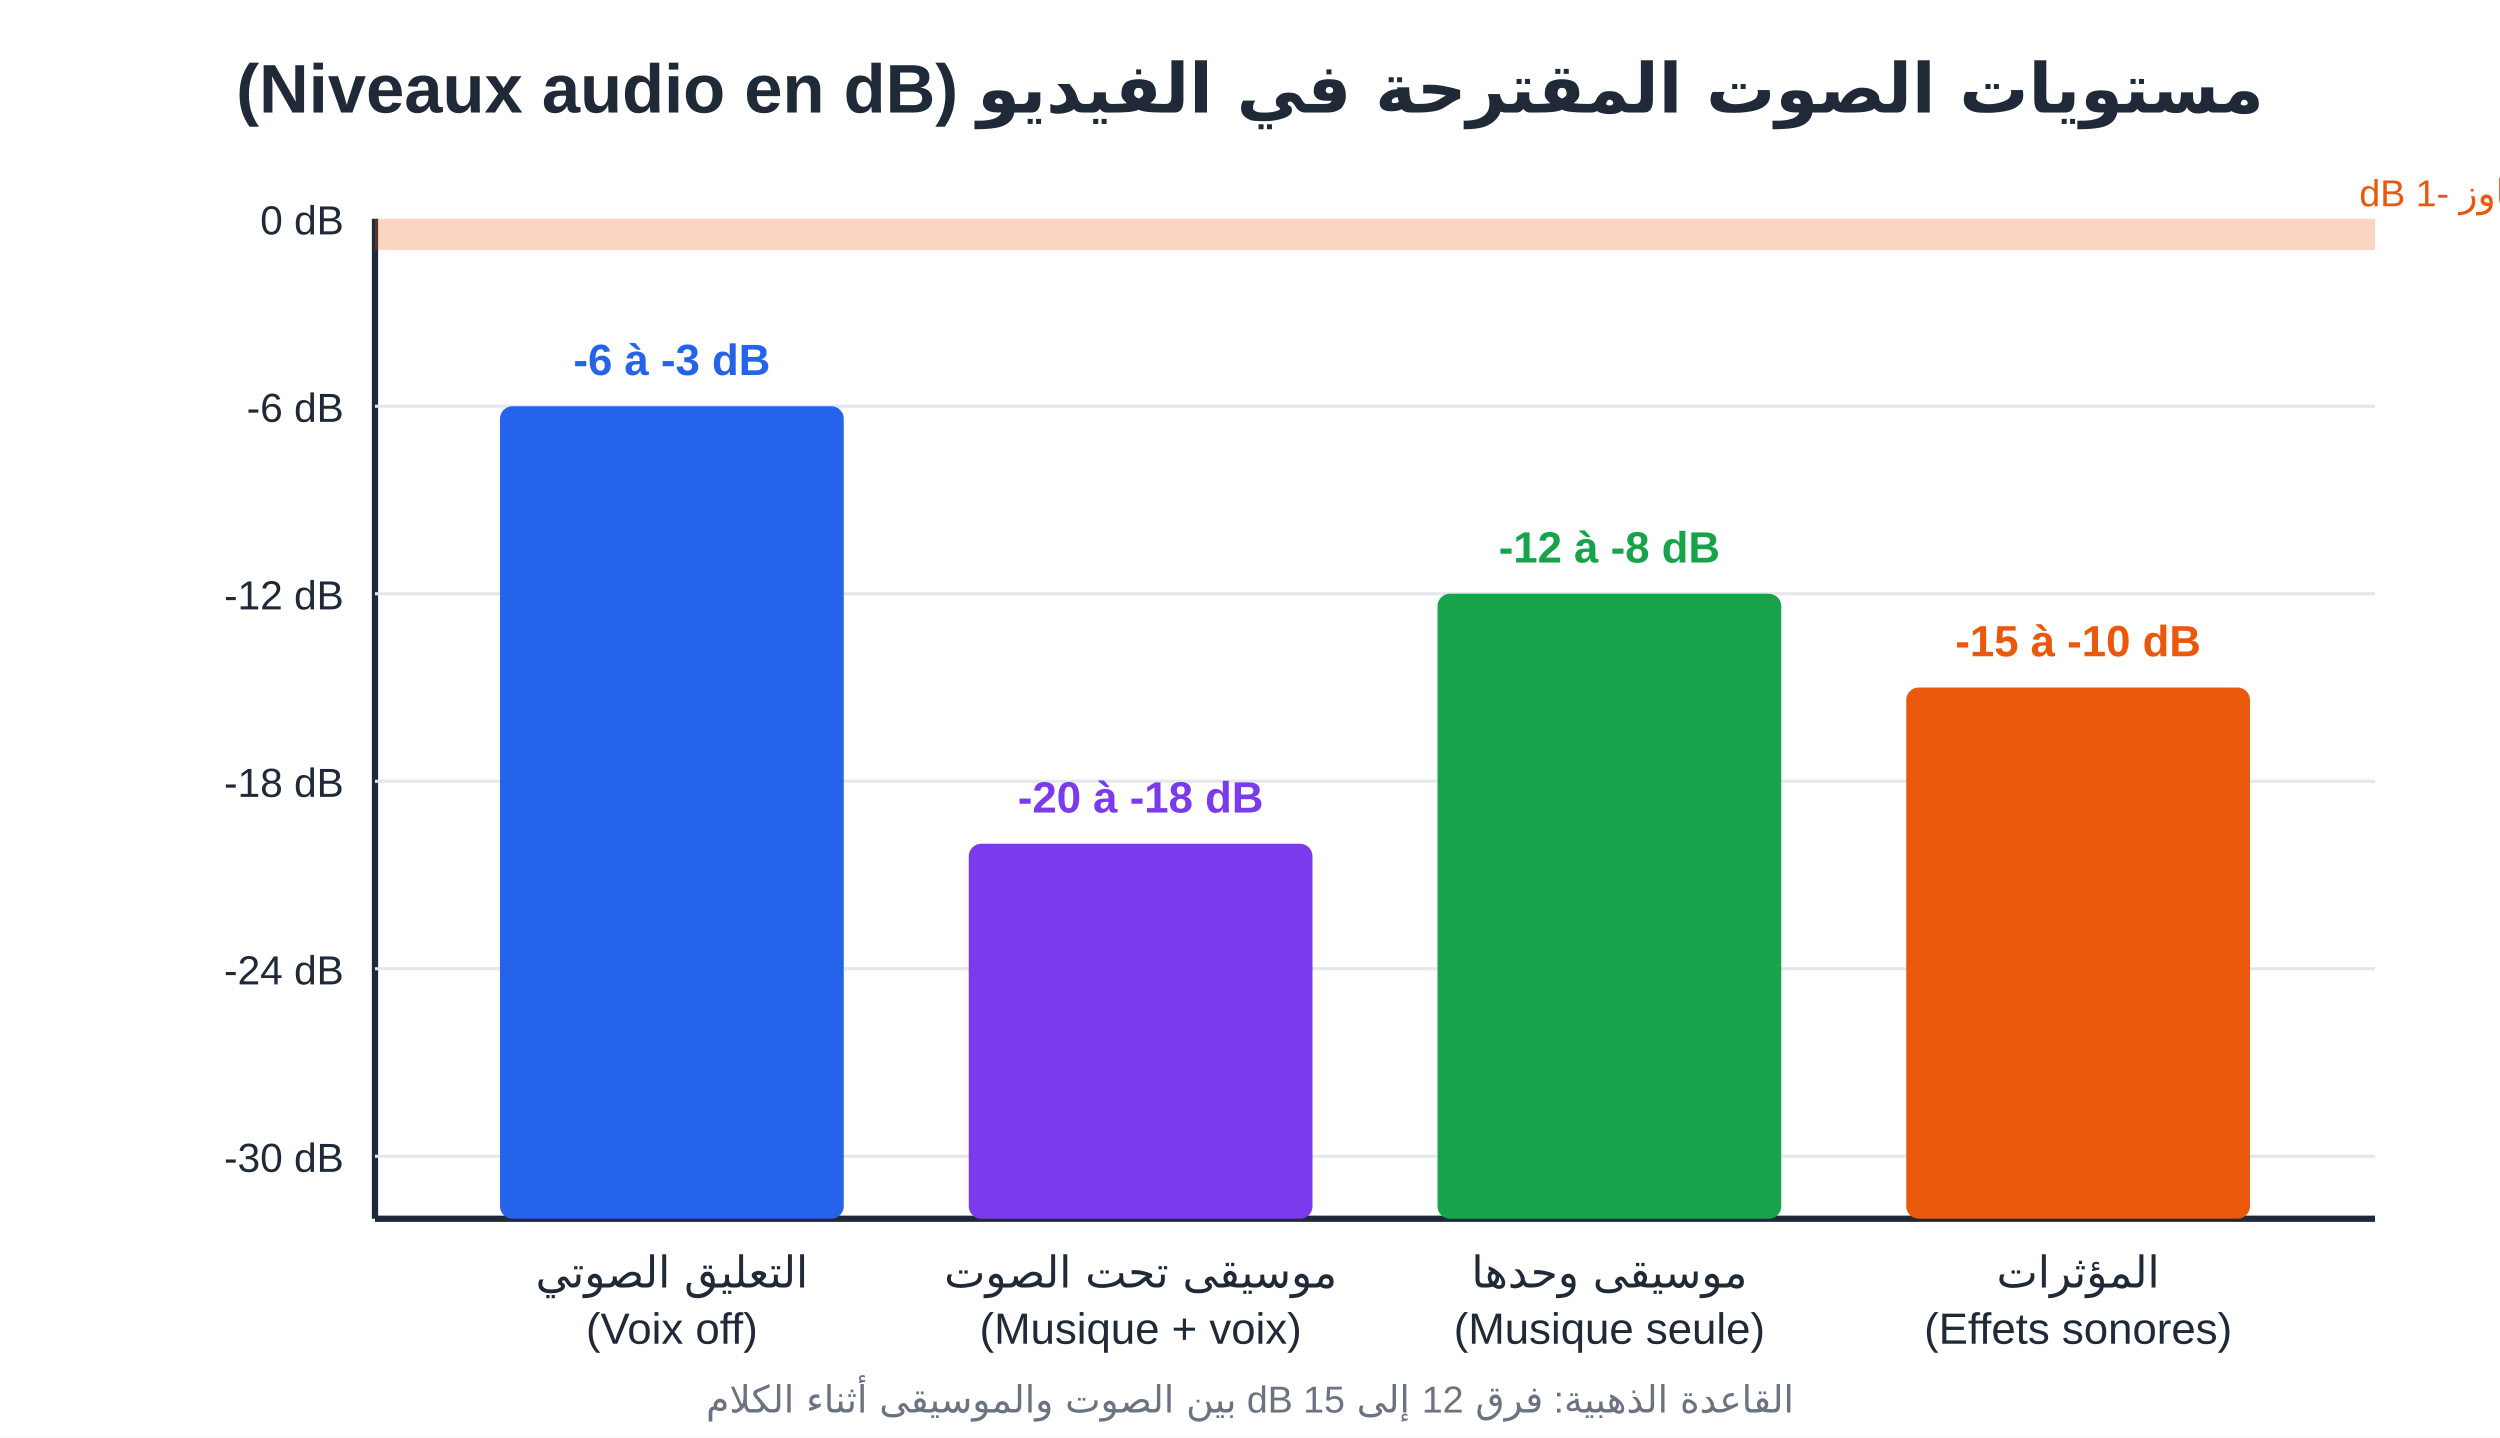
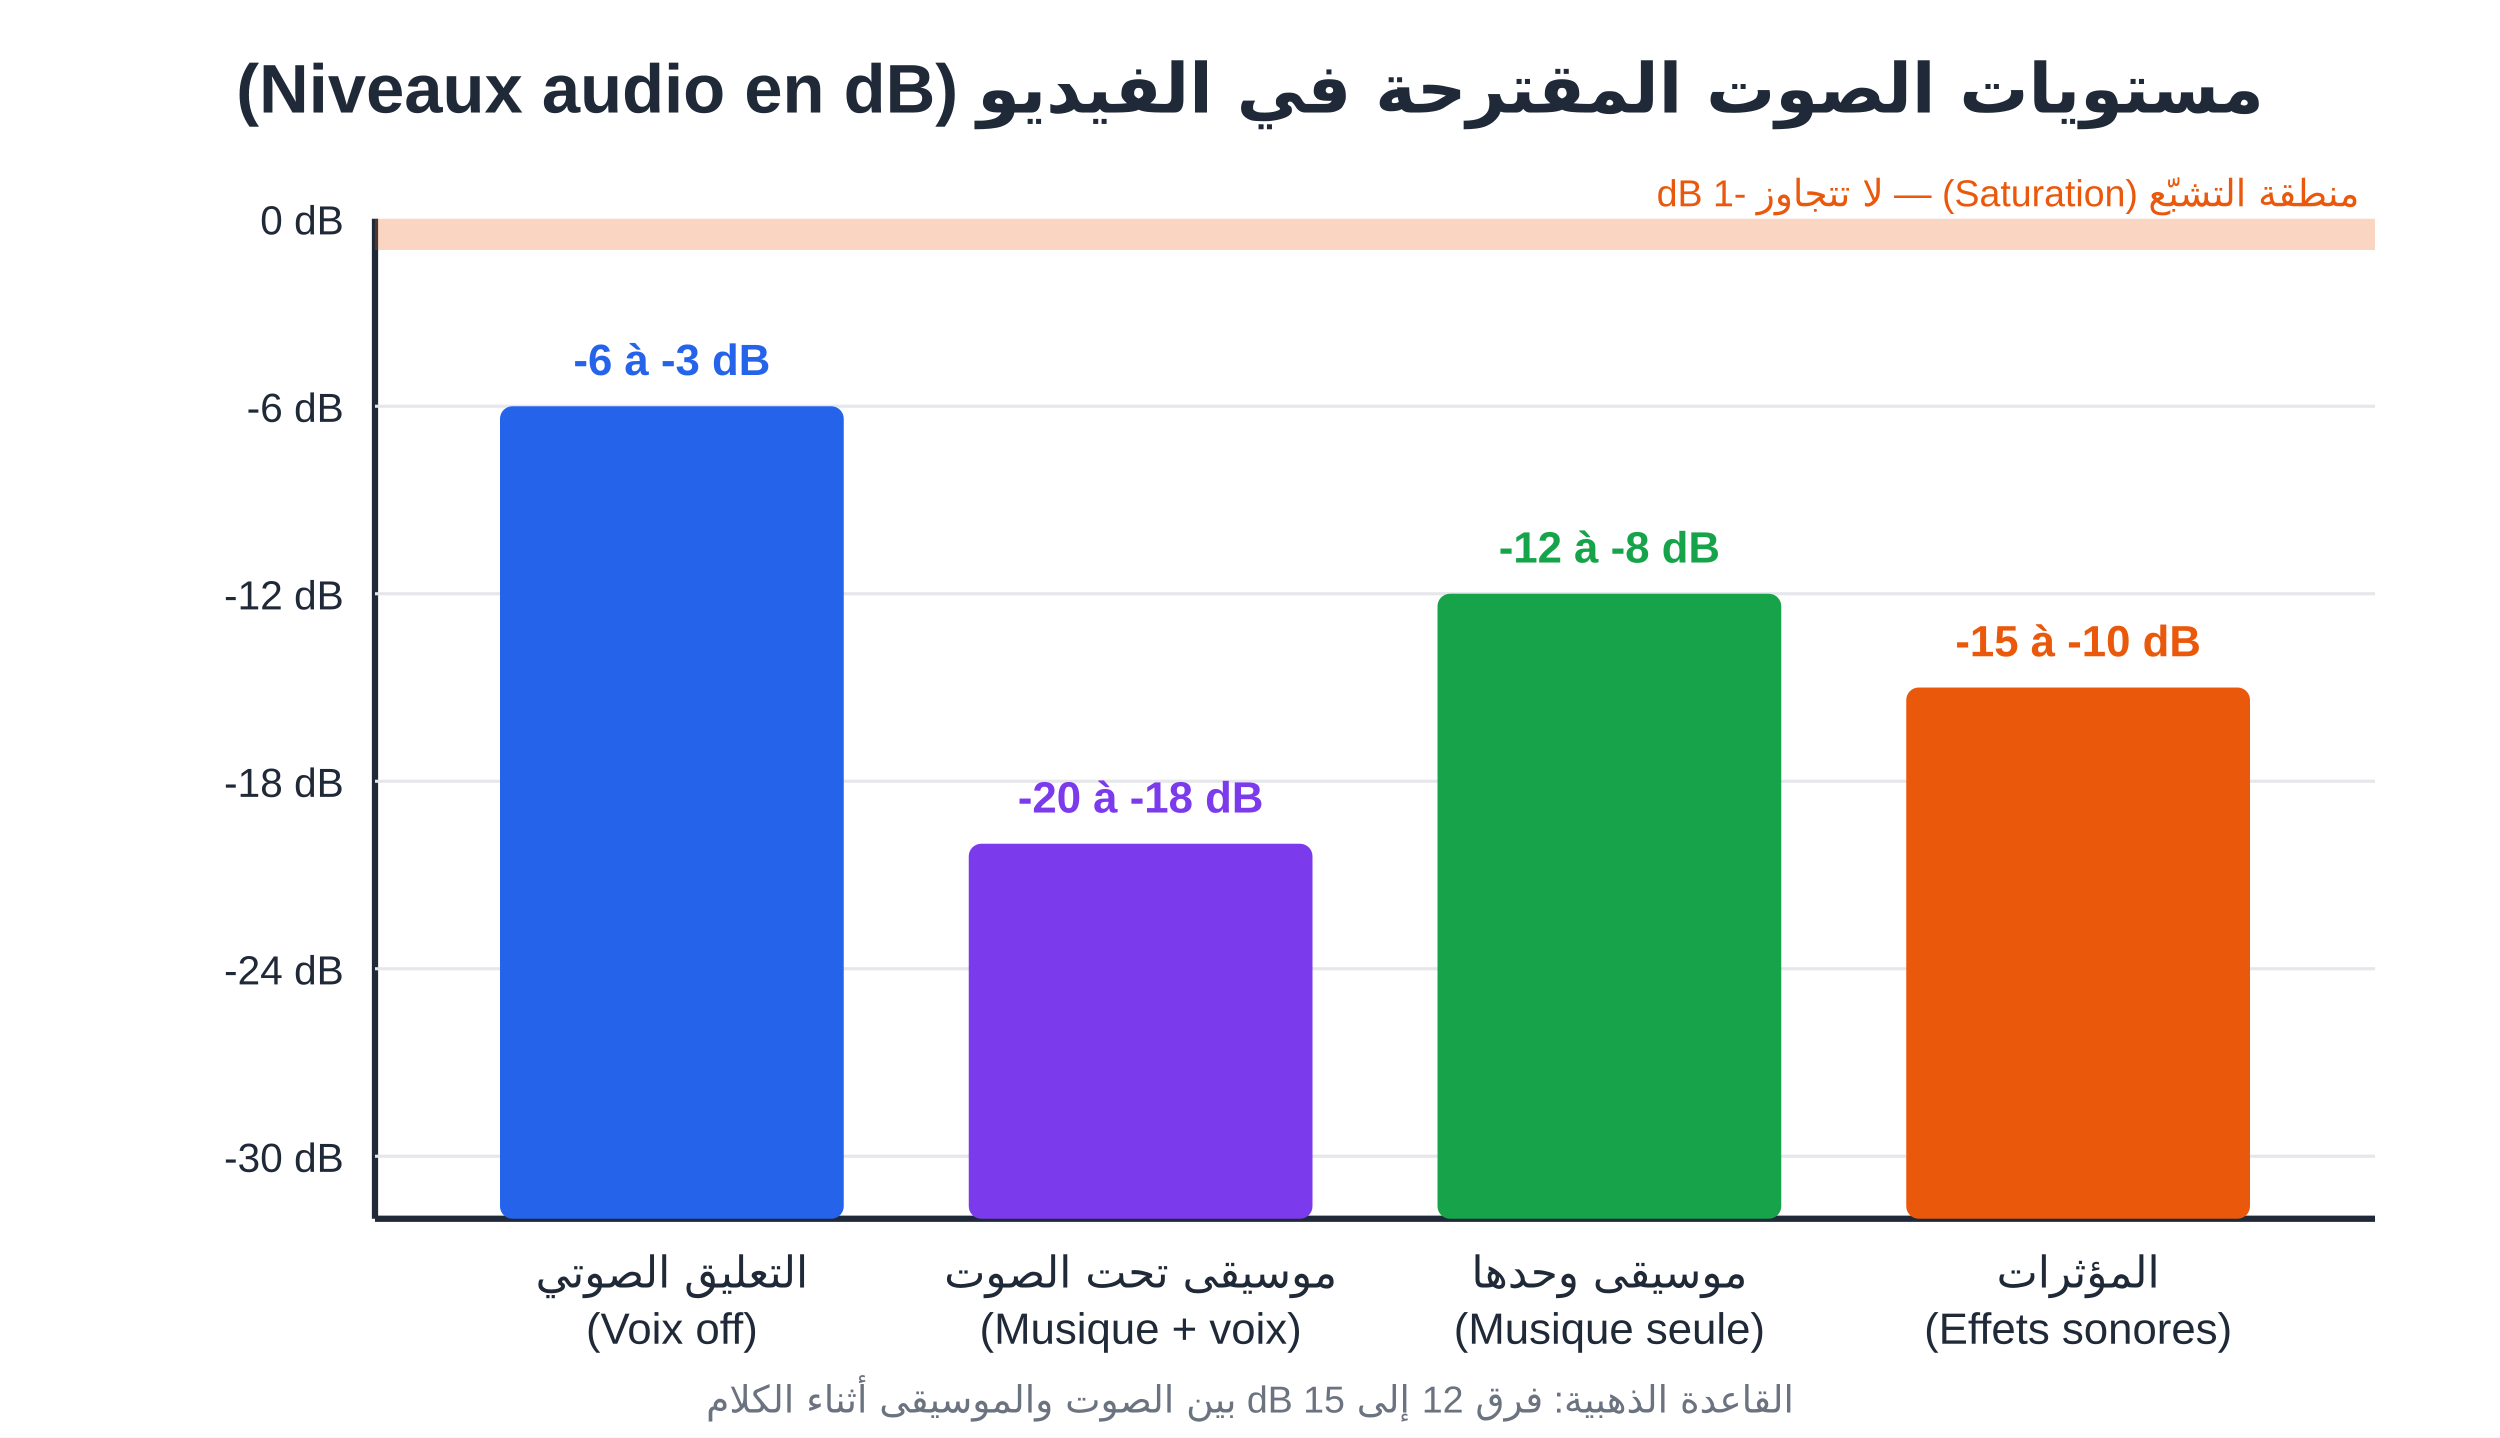
<svg xmlns="http://www.w3.org/2000/svg" viewBox="0 0 800 460" width="800" height="460" font-family="Tahoma, Arial, sans-serif">
  <rect width="100%" height="100%" fill="#ffffff" />
  <text x="400" y="36" text-anchor="middle" font-size="22" font-weight="bold" fill="#1f2937" direction="rtl">مستويات الصوت المقترحة في الفيديو (Niveaux audio en dB)</text>
  <line x1="120" y1="70" x2="120" y2="390" stroke="#1f2937" stroke-width="2" />
  <line x1="120" y1="390" x2="760" y2="390" stroke="#1f2937" stroke-width="2" />
  <g font-size="13" fill="#1f2937" text-anchor="end">
    <text x="110" y="75">0 dB</text>
    <text x="110" y="135">-6 dB</text>
    <text x="110" y="195">-12 dB</text>
    <text x="110" y="255">-18 dB</text>
    <text x="110" y="315">-24 dB</text>
    <text x="110" y="375">-30 dB</text>
  </g>
  <g stroke="#e5e7eb" stroke-width="1">
    <line x1="120" y1="130" x2="760" y2="130" />
    <line x1="120" y1="190" x2="760" y2="190" />
    <line x1="120" y1="250" x2="760" y2="250" />
    <line x1="120" y1="310" x2="760" y2="310" />
    <line x1="120" y1="370" x2="760" y2="370" />
  </g>
  <rect x="120" y="70" width="640" height="10" fill="#ea580c" opacity="0.25" />
-   <text x="755" y="66" text-anchor="end" font-size="12" fill="#ea580c" direction="rtl">منطقة التشبّع (Saturation) — لا تتجاوز -1 dB</text>
+   <text x="755" y="66" text-anchor="start" font-size="12" fill="#ea580c" direction="rtl">منطقة التشبّع (Saturation) — لا تتجاوز -1 dB</text>
  <rect x="160" y="130" width="110" height="260" fill="#2563eb" rx="4" />
  <text x="215" y="120" text-anchor="middle" font-size="14" font-weight="bold" fill="#2563eb">-6 à -3 dB</text>
  <rect x="310" y="270" width="110" height="120" fill="#7c3aed" rx="4" />
  <text x="365" y="260" text-anchor="middle" font-size="14" font-weight="bold" fill="#7c3aed">-20 à -18 dB</text>
  <rect x="460" y="190" width="110" height="200" fill="#16a34a" rx="4" />
  <text x="515" y="180" text-anchor="middle" font-size="14" font-weight="bold" fill="#16a34a">-12 à -8 dB</text>
  <rect x="610" y="220" width="110" height="170" fill="#ea580c" rx="4" />
  <text x="665" y="210" text-anchor="middle" font-size="14" font-weight="bold" fill="#ea580c">-15 à -10 dB</text>
  <g font-size="14" fill="#1f2937" text-anchor="middle">
    <text x="215" y="412" direction="rtl">التعليق الصوتي</text>
    <text x="215" y="430">(Voix off)</text>
    <text x="365" y="412" direction="rtl">موسيقى تحت الصوت</text>
    <text x="365" y="430">(Musique + voix)</text>
    <text x="515" y="412" direction="rtl">موسيقى وحدها</text>
    <text x="515" y="430">(Musique seule)</text>
    <text x="665" y="412" direction="rtl">المؤثرات</text>
    <text x="665" y="430">(Effets sonores)</text>
  </g>
  <text x="400" y="452" text-anchor="middle" font-size="12" fill="#6b7280" direction="rtl">القاعدة الذهبية: فرق 12 إلى 15 dB بين الصوت والموسيقى أثناء الكلام</text>
</svg>
